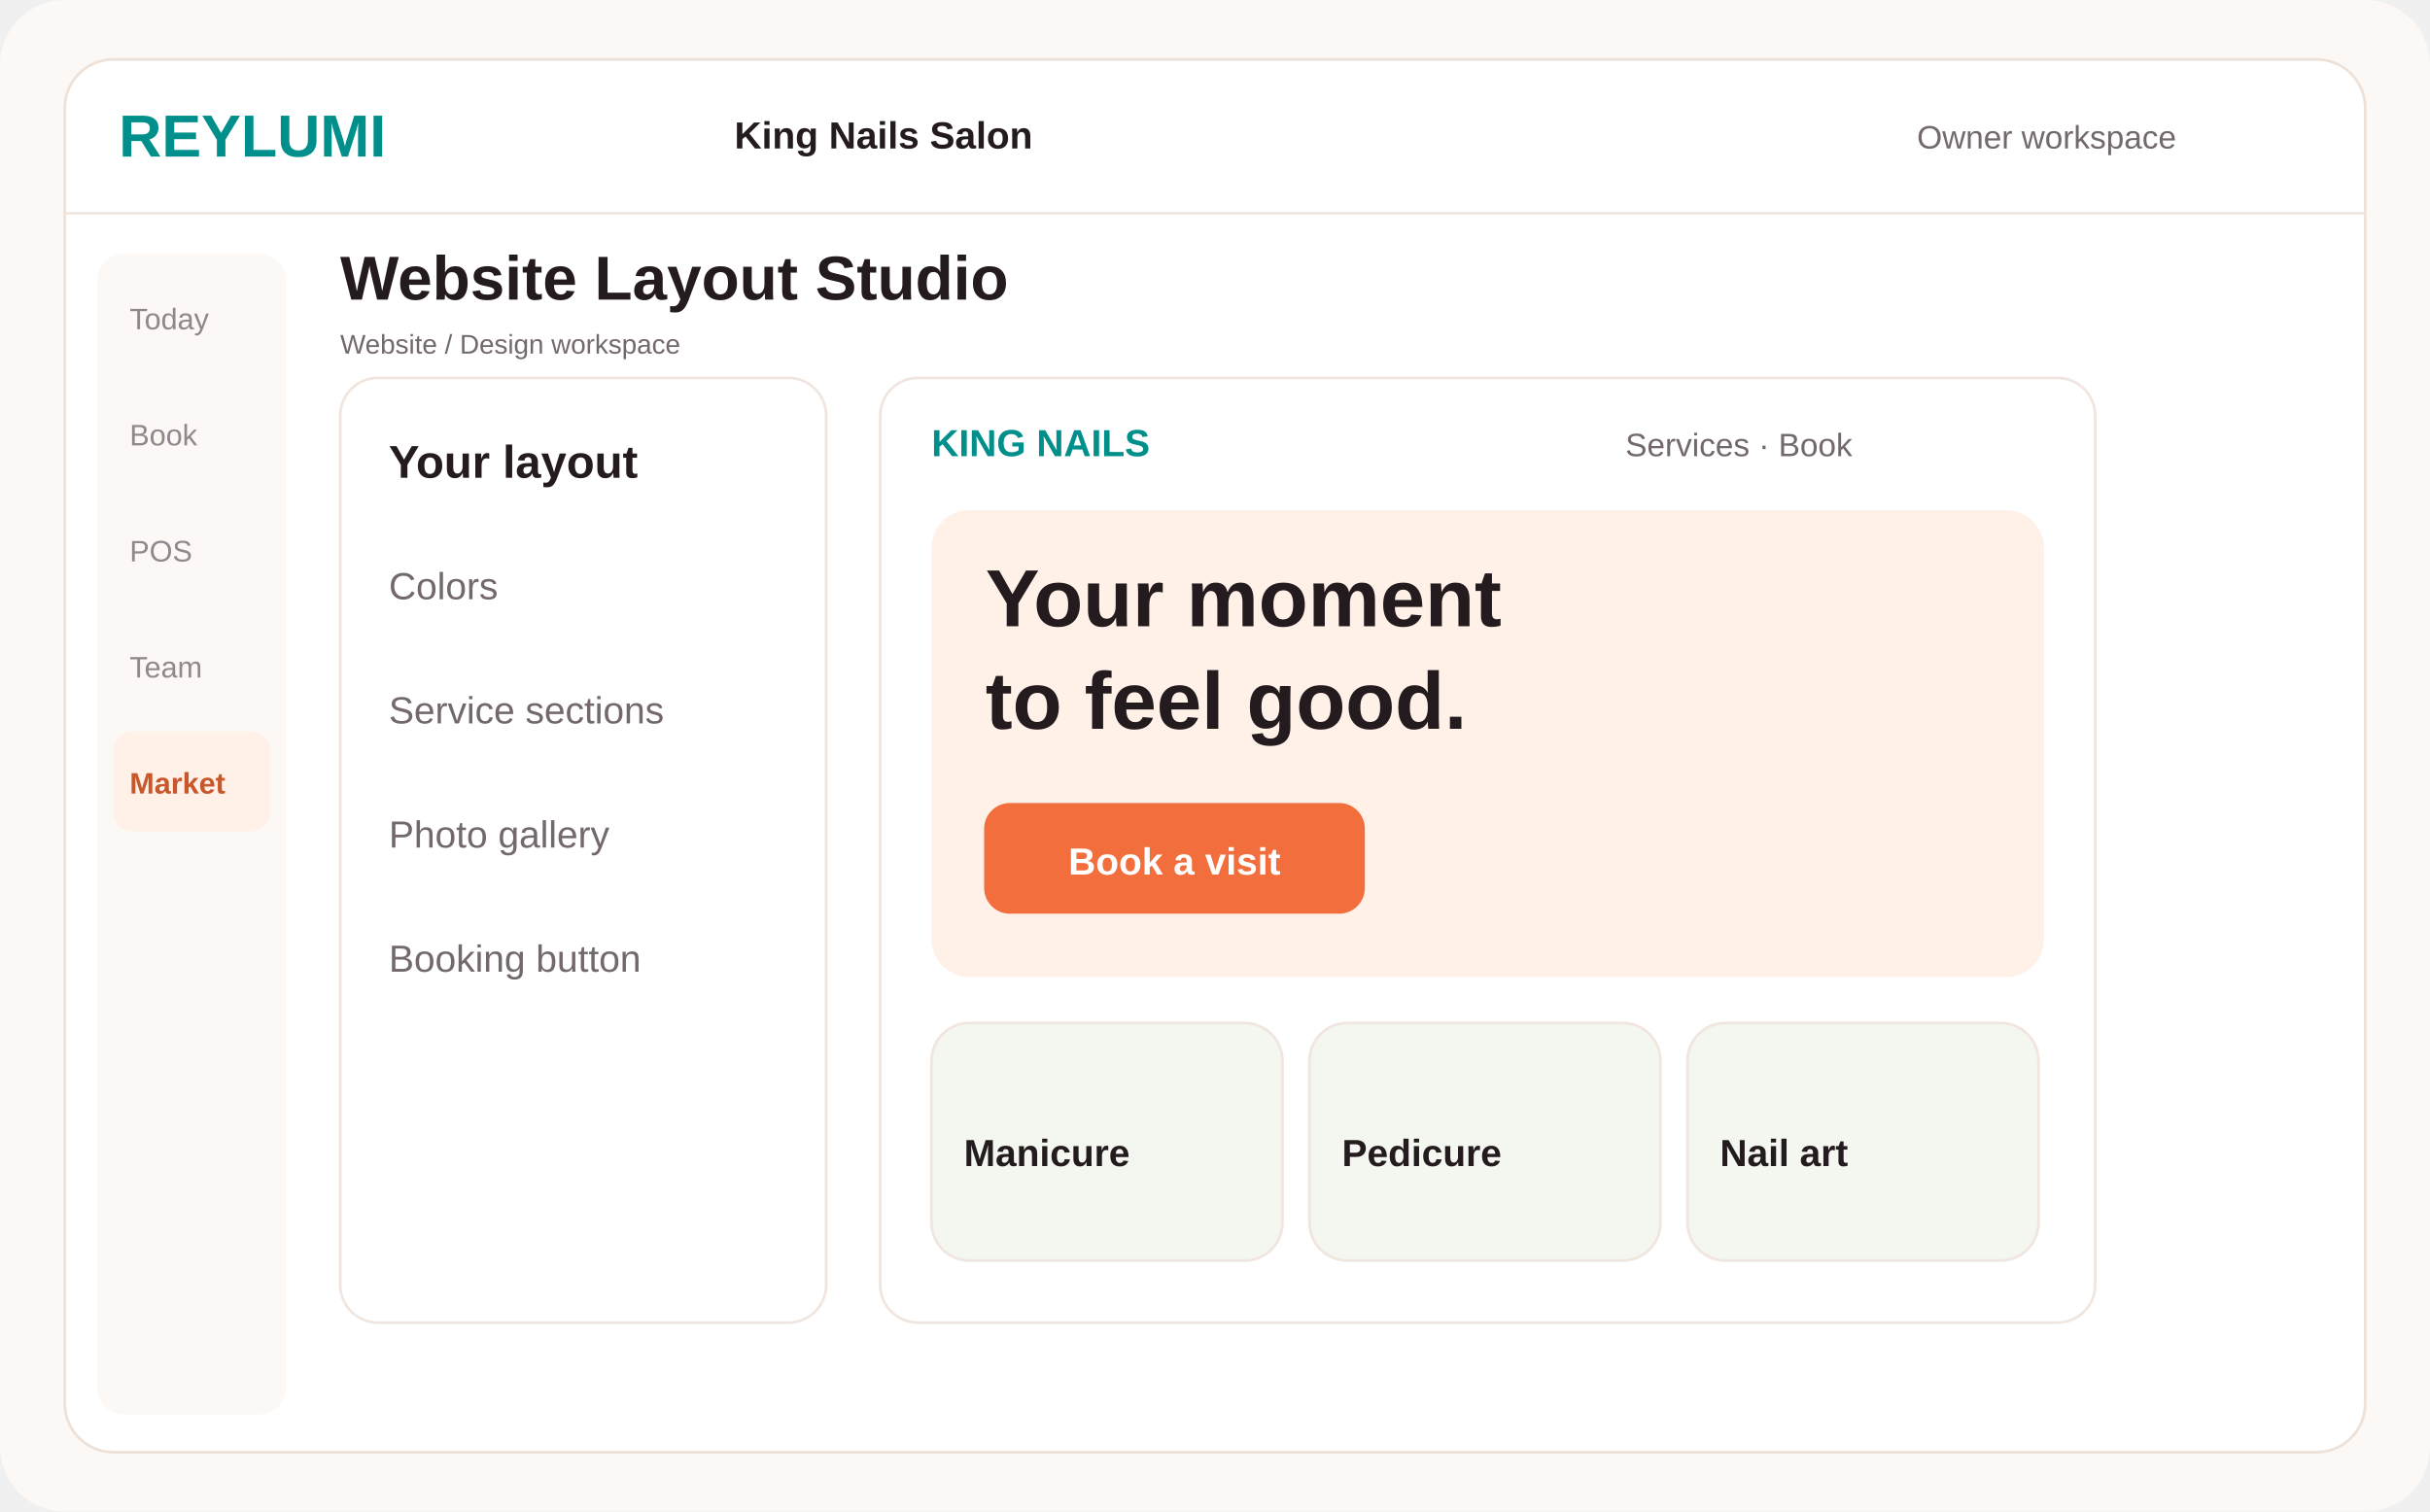
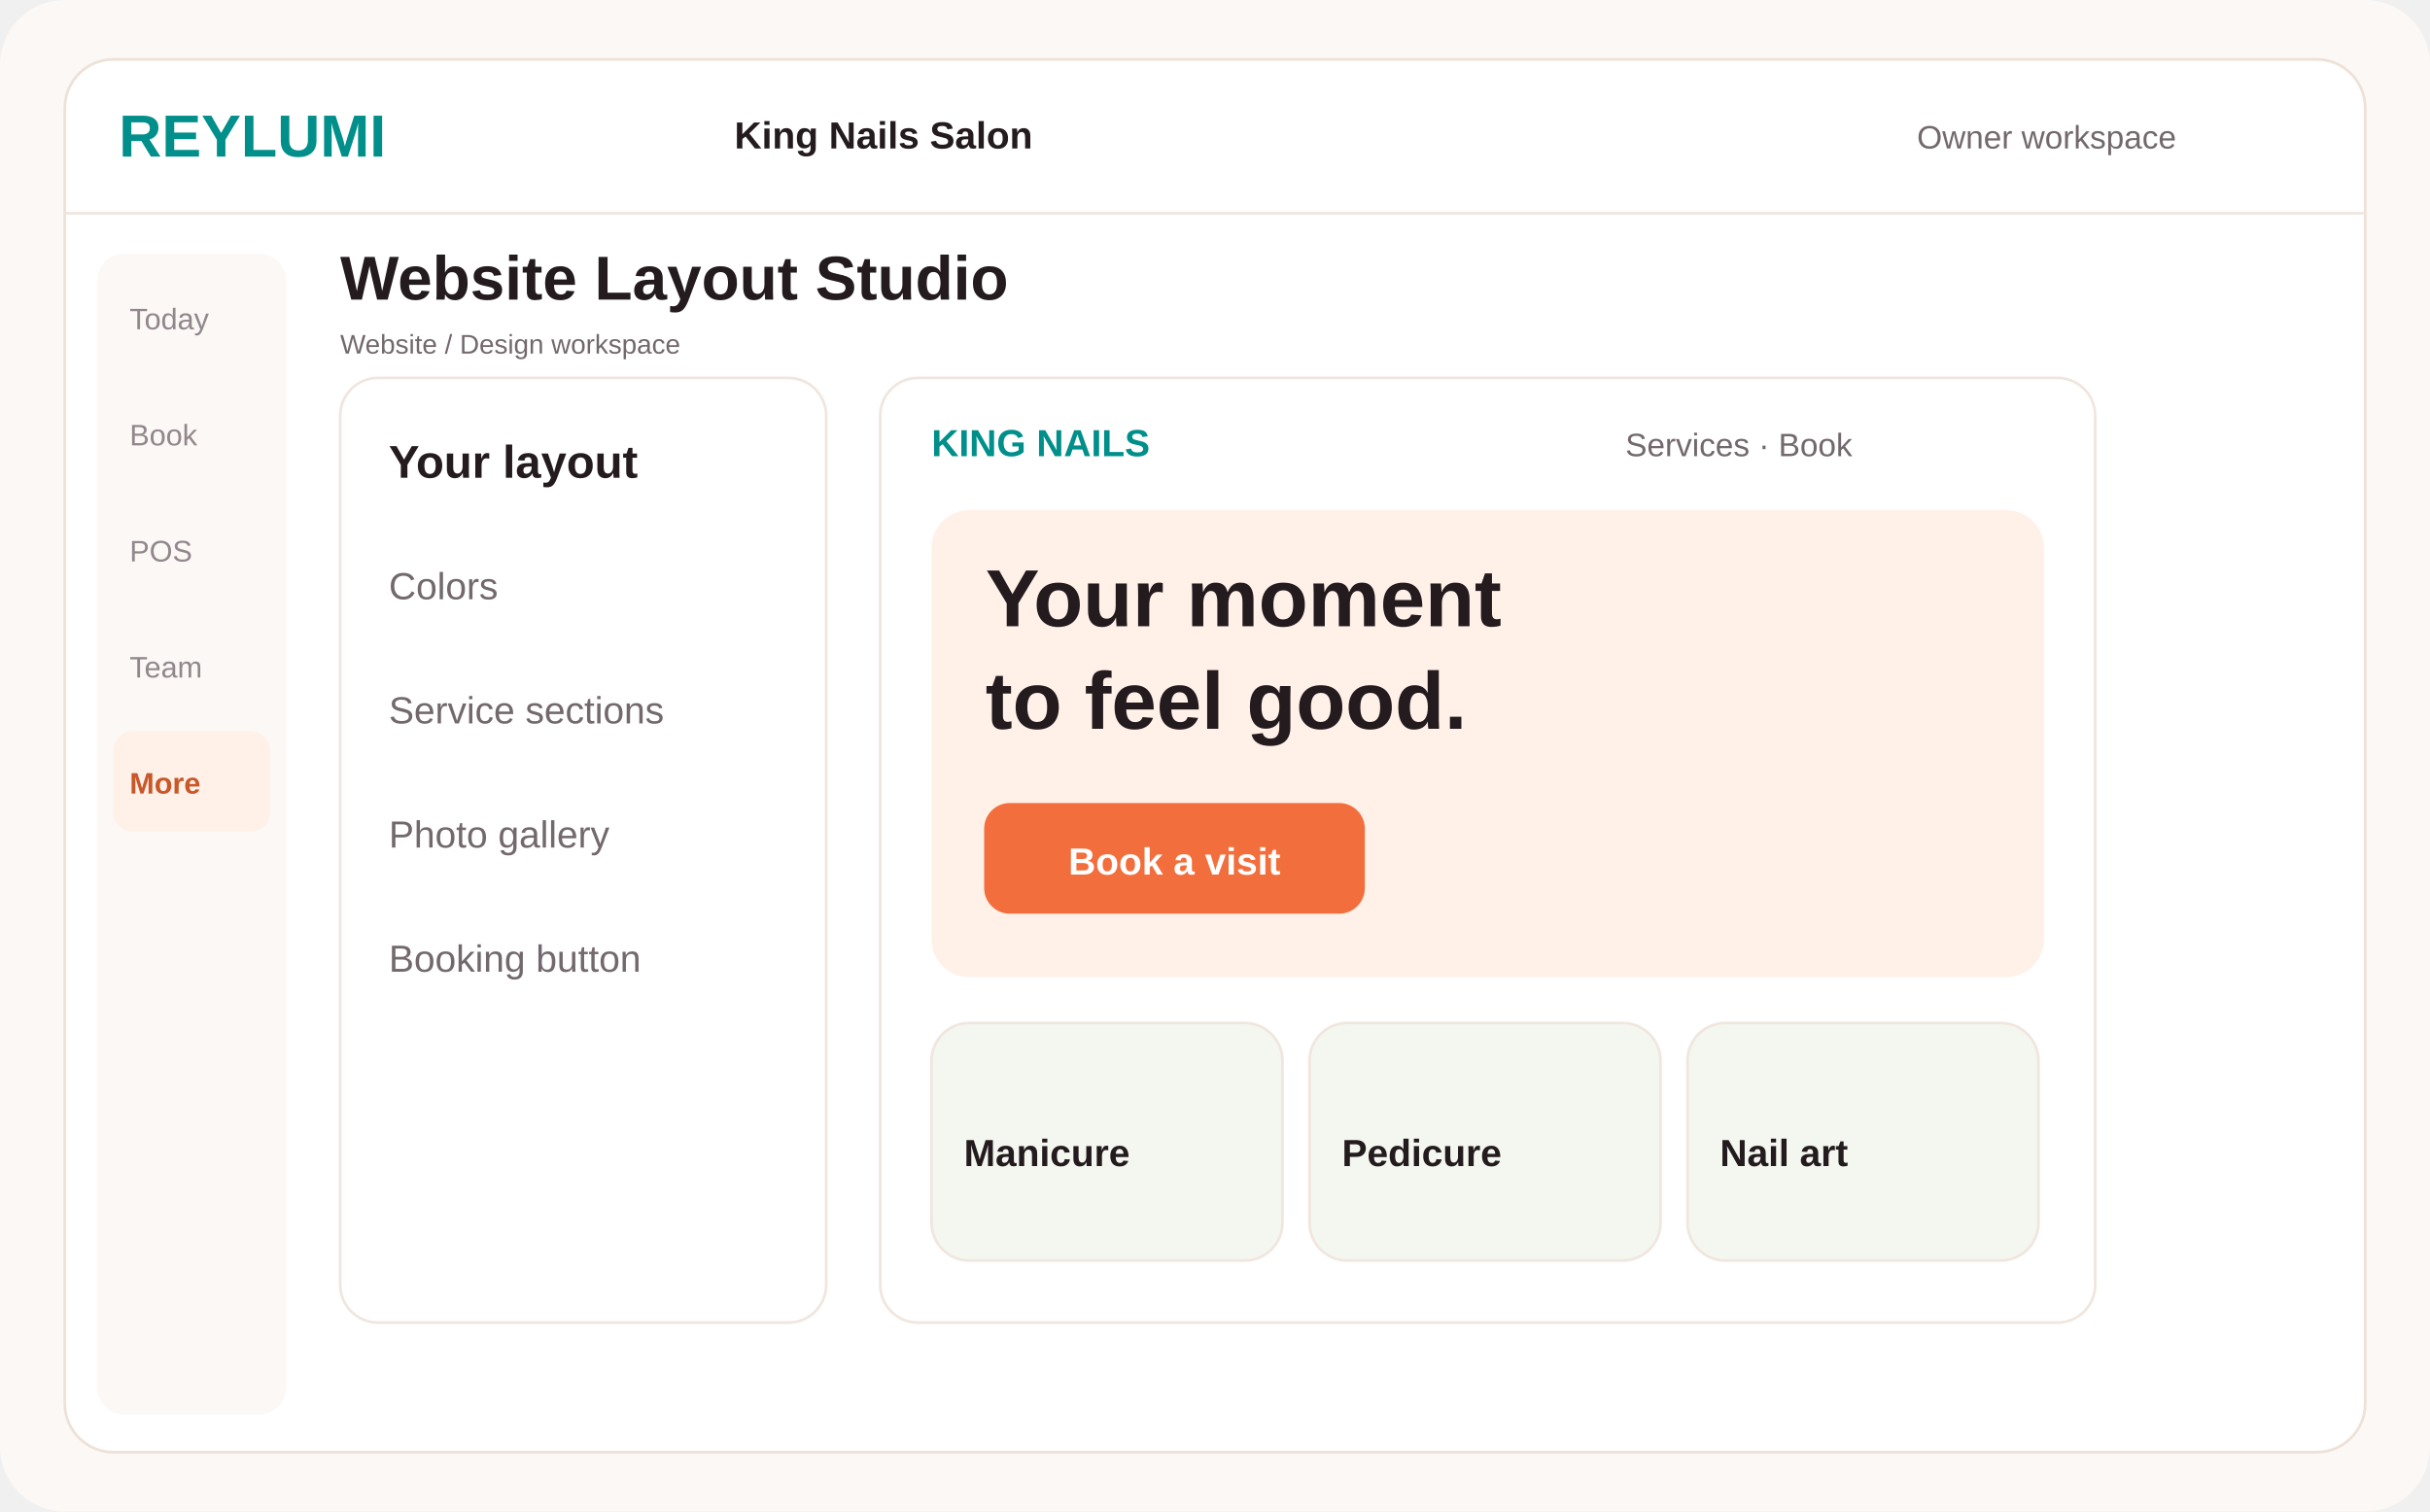
<svg xmlns="http://www.w3.org/2000/svg" width="900" height="560" viewBox="0 0 900 560">
  <g font-family="Arial,Helvetica,sans-serif">
    <rect x="0" y="0" width="900" height="560" rx="24" fill="#fbf8f5" stroke="none" />
    <rect x="24" y="22" width="852" height="516" rx="18" fill="#fff" stroke="#eee1d7" />
    <path d="M24 79h852" stroke="#f0e6df" />
    <text x="44" y="58" font-size="22" fill="#008f8a" font-weight="800">REYLUMI</text>
    <text x="272" y="55" font-size="14" fill="#241b1f" font-weight="600">King Nails Salon</text>
    <text x="710" y="55" font-size="12" fill="#72686d" font-weight="400">Owner workspace</text>
    <rect x="36" y="94" width="70" height="430" rx="10" fill="#fbf8f5" stroke="none" />
    <text x="48" y="122" font-size="11" fill="#91878c" font-weight="400">Today</text>
    <text x="48" y="165" font-size="11" fill="#91878c" font-weight="400">Book</text>
    <text x="48" y="208" font-size="11" fill="#91878c" font-weight="400">POS</text>
    <text x="48" y="251" font-size="11" fill="#91878c" font-weight="400">Team</text>
    <rect x="42" y="271" width="58" height="37" rx="7" fill="#fff0e8" stroke="none" />
-     <text x="48" y="294" font-size="11" fill="#c85729" font-weight="700">Market</text>
+     <text x="48" y="294" font-size="11" fill="#c85729" font-weight="700">More</text>
    <text x="126" y="111" font-size="23" fill="#241b1f" font-weight="750">Website Layout Studio</text>
    <text x="126" y="131" font-size="10" fill="#72686d" font-weight="400">Website / Design workspace</text>
    <rect x="126" y="140" width="180" height="350" rx="14" fill="#fff" stroke="#f0e6df" />
    <text x="144" y="177" font-size="17" fill="#241b1f" font-weight="700">Your layout</text>
    <text x="144" y="222" font-size="14" fill="#72686d" font-weight="400">Colors</text>
    <text x="144" y="268" font-size="14" fill="#72686d" font-weight="400">Service sections</text>
    <text x="144" y="314" font-size="14" fill="#72686d" font-weight="400">Photo gallery</text>
    <text x="144" y="360" font-size="14" fill="#72686d" font-weight="400">Booking button</text>
    <rect x="326" y="140" width="450" height="350" rx="14" fill="#fff" stroke="#f0e6df" />
    <text x="345" y="169" font-size="14" fill="#008f8a" font-weight="700">KING NAILS</text>
    <text x="602" y="169" font-size="12" fill="#72686d" font-weight="400">Services  ·  Book</text>
    <rect x="345" y="189" width="412" height="173" rx="14" fill="#fff0e8" stroke="none" />
    <text x="365" y="232" font-size="30" fill="#241b1f" font-weight="700">Your moment</text>
    <text x="365" y="270" font-size="30" fill="#241b1f" font-weight="700">to feel good.</text>
    <rect x="365" y="298" width="140" height="40" rx="9" fill="#f26f3d" stroke="#f26f3d" />
    <text text-anchor="middle" x="435" y="324" font-size="14" fill="#fff" font-weight="700">Book a visit</text>
    <rect x="345" y="379" width="130" height="88" rx="14" fill="#f3f7ef" stroke="#f0e6df" />
    <text x="357" y="432" font-size="14" fill="#241b1f" font-weight="600">Manicure</text>
    <rect x="485" y="379" width="130" height="88" rx="14" fill="#f3f7ef" stroke="#f0e6df" />
    <text x="497" y="432" font-size="14" fill="#241b1f" font-weight="600">Pedicure</text>
    <rect x="625" y="379" width="130" height="88" rx="14" fill="#f3f7ef" stroke="#f0e6df" />
    <text x="637" y="432" font-size="14" fill="#241b1f" font-weight="600">Nail art</text>
  </g>
</svg>
